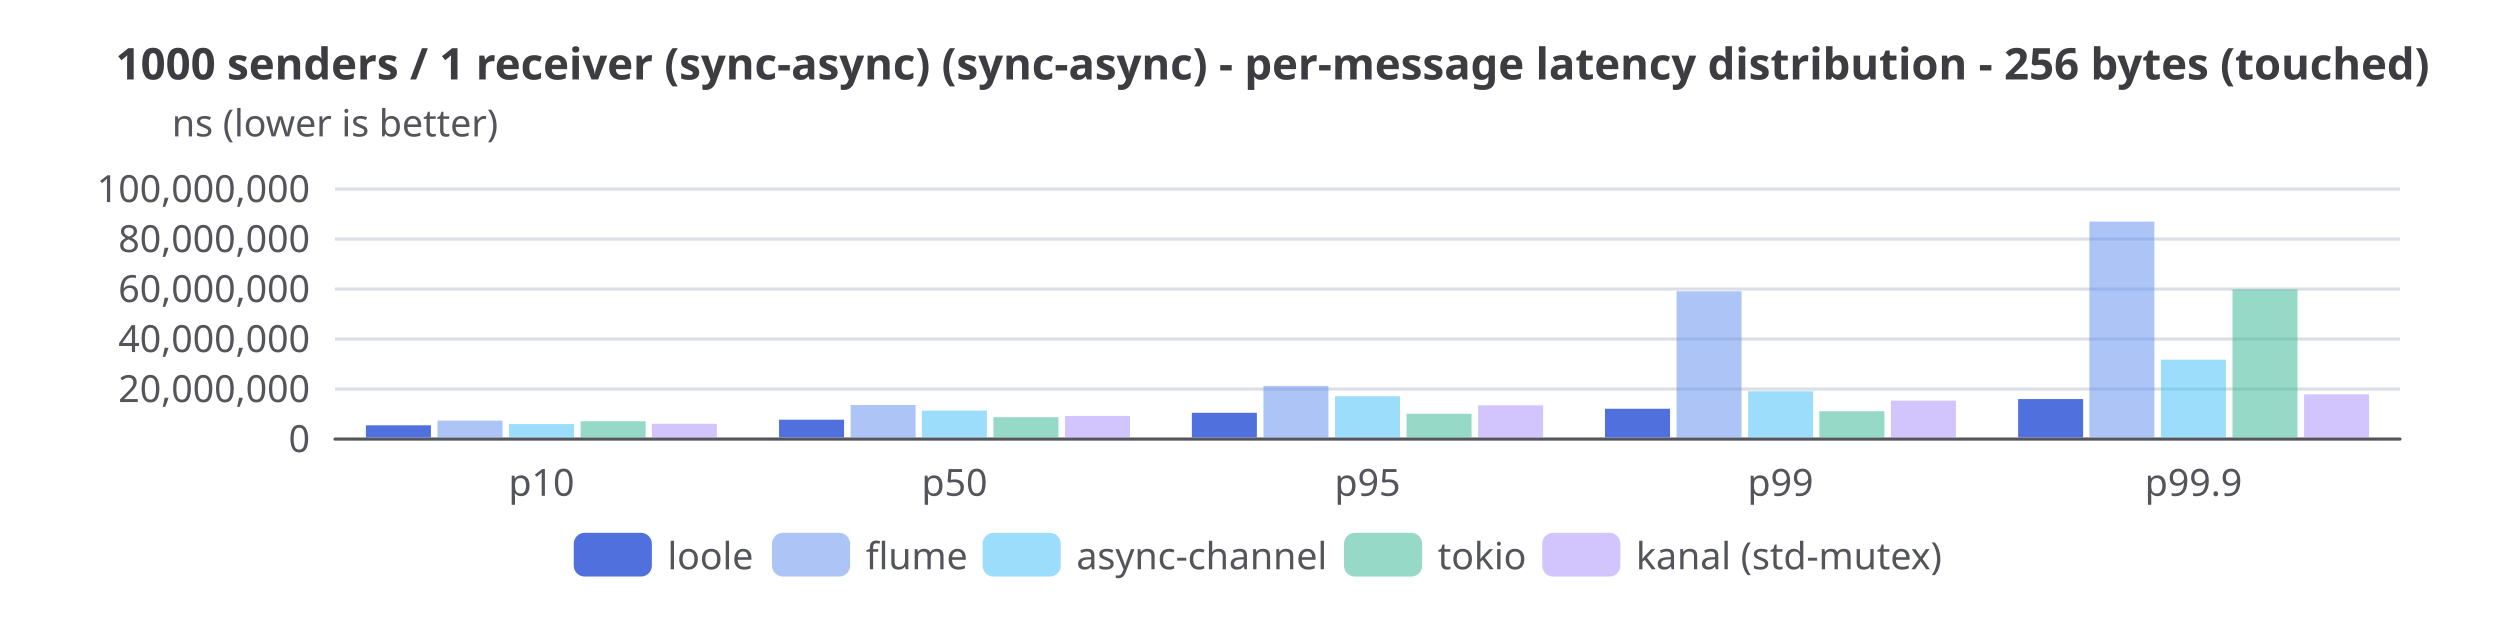
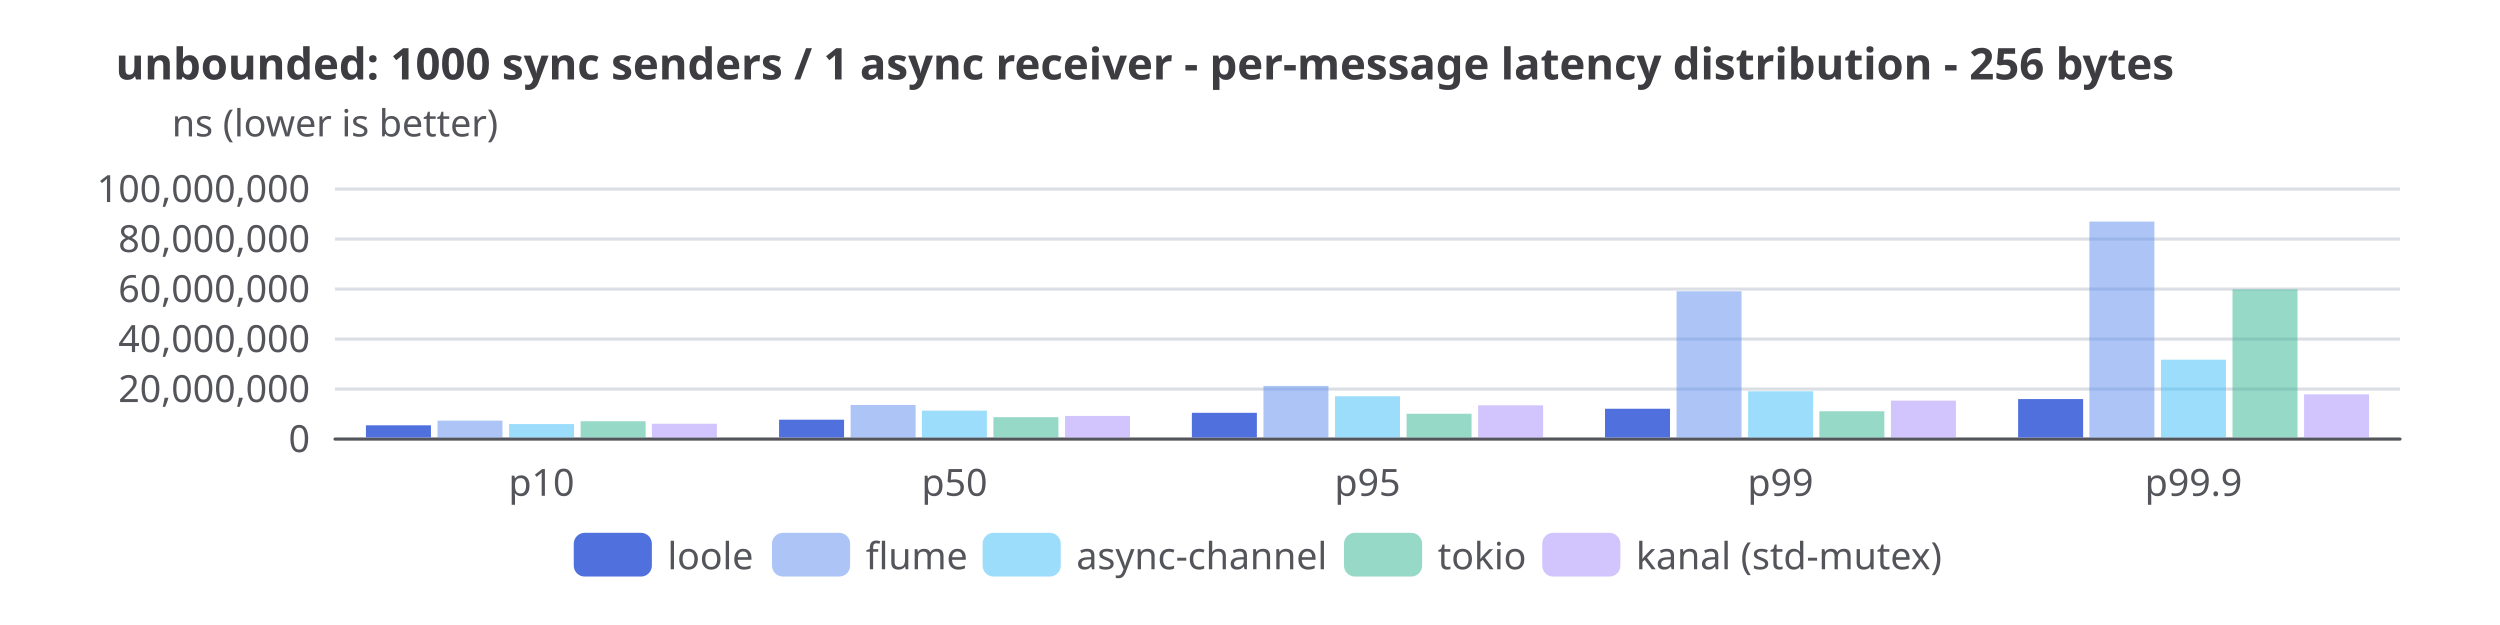
<svg xmlns="http://www.w3.org/2000/svg" width="800" height="200" version="1.1" baseProfile="full" viewBox="0 0 800 200">
  <rect width="800" height="200" x="0" y="0" fill="white" />
  <path d="M107.2 140.5L768 140.5" fill="none" pointer-events="visible" stroke="#dbdee4" class="zr27-cls-194" />
  <path d="M107.2 124.5L768 124.5" fill="none" pointer-events="visible" stroke="#dbdee4" class="zr27-cls-194" />
  <path d="M107.2 108.5L768 108.5" fill="none" pointer-events="visible" stroke="#dbdee4" class="zr27-cls-194" />
  <path d="M107.2 92.5L768 92.5" fill="none" pointer-events="visible" stroke="#dbdee4" class="zr27-cls-194" />
  <path d="M107.2 76.5L768 76.5" fill="none" pointer-events="visible" stroke="#dbdee4" class="zr27-cls-194" />
  <path d="M107.2 60.5L768 60.5" fill="none" pointer-events="visible" stroke="#dbdee4" class="zr27-cls-194" />
  <text dominant-baseline="central" text-anchor="middle" style="font-size:12px;font-family:sans-serif;" xml:space="preserve" y="-6" transform="translate(107.2 45)" fill="#54555a">ns (lower is better)</text>
  <path d="M107.2 140.5L768 140.5" fill="none" pointer-events="visible" stroke="#54555a" stroke-linecap="round" class="zr27-cls-194" />
  <text dominant-baseline="central" text-anchor="end" style="font-size:12px;font-family:sans-serif;" transform="translate(99.2 140)" fill="#54555a">0</text>
  <text dominant-baseline="central" text-anchor="end" style="font-size:12px;font-family:sans-serif;" transform="translate(99.2 124)" fill="#54555a">20,000,000</text>
  <text dominant-baseline="central" text-anchor="end" style="font-size:12px;font-family:sans-serif;" transform="translate(99.2 108)" fill="#54555a">40,000,000</text>
  <text dominant-baseline="central" text-anchor="end" style="font-size:12px;font-family:sans-serif;" transform="translate(99.2 92)" fill="#54555a">60,000,000</text>
  <text dominant-baseline="central" text-anchor="end" style="font-size:12px;font-family:sans-serif;" transform="translate(99.2 76)" fill="#54555a">80,000,000</text>
  <text dominant-baseline="central" text-anchor="end" style="font-size:12px;font-family:sans-serif;" transform="translate(99.2 60)" fill="#54555a">100,000,000</text>
  <text dominant-baseline="central" text-anchor="middle" style="font-size:12px;font-family:sans-serif;" y="6" transform="translate(173.28 148)" fill="#54555a">p10</text>
  <text dominant-baseline="central" text-anchor="middle" style="font-size:12px;font-family:sans-serif;" y="6" transform="translate(305.44 148)" fill="#54555a">p50</text>
  <text dominant-baseline="central" text-anchor="middle" style="font-size:12px;font-family:sans-serif;" y="6" transform="translate(437.6 148)" fill="#54555a">p95</text>
  <text dominant-baseline="central" text-anchor="middle" style="font-size:12px;font-family:sans-serif;" y="6" transform="translate(569.76 148)" fill="#54555a">p99</text>
  <text dominant-baseline="central" text-anchor="middle" style="font-size:12px;font-family:sans-serif;" y="6" transform="translate(701.92 148)" fill="#54555a">p99.9</text>
  <path d="M117.1 140l20.8 0l0 -3.9l-20.8 0Z" fill="#5070dd" ecmeta_series_index="0" ecmeta_data_index="0" ecmeta_ssr_type="chart" class="zr27-cls-195" />
  <path d="M249.3 140l20.8 0l0 -5.7l-20.8 0Z" fill="#5070dd" ecmeta_series_index="0" ecmeta_data_index="1" ecmeta_ssr_type="chart" class="zr27-cls-195" />
  <path d="M381.4 140l20.8 0l0 -7.9l-20.8 0Z" fill="#5070dd" ecmeta_series_index="0" ecmeta_data_index="2" ecmeta_ssr_type="chart" class="zr27-cls-195" />
  <path d="M513.6 140l20.8 0l0 -9.2l-20.8 0Z" fill="#5070dd" ecmeta_series_index="0" ecmeta_data_index="3" ecmeta_ssr_type="chart" class="zr27-cls-195" />
  <path d="M645.8 140l20.8 0l0 -12.3l-20.8 0Z" fill="#5070dd" ecmeta_series_index="0" ecmeta_data_index="4" ecmeta_ssr_type="chart" class="zr27-cls-195" />
  <path d="M140 140l20.8 0l0 -5.4l-20.8 0Z" fill="rgb(91,141,239)" fill-opacity="0.5" ecmeta_series_index="1" ecmeta_data_index="0" ecmeta_ssr_type="chart" class="zr27-cls-196" />
  <path d="M272.2 140l20.8 0l0 -10.4l-20.8 0Z" fill="rgb(91,141,239)" fill-opacity="0.5" ecmeta_series_index="1" ecmeta_data_index="1" ecmeta_ssr_type="chart" class="zr27-cls-196" />
  <path d="M404.3 140l20.8 0l0 -16.5l-20.8 0Z" fill="rgb(91,141,239)" fill-opacity="0.5" ecmeta_series_index="1" ecmeta_data_index="2" ecmeta_ssr_type="chart" class="zr27-cls-196" />
  <path d="M536.5 140l20.8 0l0 -46.8l-20.8 0Z" fill="rgb(91,141,239)" fill-opacity="0.5" ecmeta_series_index="1" ecmeta_data_index="3" ecmeta_ssr_type="chart" class="zr27-cls-196" />
  <path d="M668.6 140l20.8 0l0 -69.1l-20.8 0Z" fill="rgb(91,141,239)" fill-opacity="0.5" ecmeta_series_index="1" ecmeta_data_index="4" ecmeta_ssr_type="chart" class="zr27-cls-196" />
  <path d="M162.9 140l20.8 0l0 -4.3l-20.8 0Z" fill="rgb(56,189,248)" fill-opacity="0.5" ecmeta_series_index="2" ecmeta_data_index="0" ecmeta_ssr_type="chart" class="zr27-cls-197" />
  <path d="M295 140l20.8 0l0 -8.6l-20.8 0Z" fill="rgb(56,189,248)" fill-opacity="0.5" ecmeta_series_index="2" ecmeta_data_index="1" ecmeta_ssr_type="chart" class="zr27-cls-197" />
  <path d="M427.2 140l20.8 0l0 -13.2l-20.8 0Z" fill="rgb(56,189,248)" fill-opacity="0.5" ecmeta_series_index="2" ecmeta_data_index="2" ecmeta_ssr_type="chart" class="zr27-cls-197" />
  <path d="M559.4 140l20.8 0l0 -14.8l-20.8 0Z" fill="rgb(56,189,248)" fill-opacity="0.5" ecmeta_series_index="2" ecmeta_data_index="3" ecmeta_ssr_type="chart" class="zr27-cls-197" />
  <path d="M691.5 140l20.8 0l0 -24.9l-20.8 0Z" fill="rgb(56,189,248)" fill-opacity="0.5" ecmeta_series_index="2" ecmeta_data_index="4" ecmeta_ssr_type="chart" class="zr27-cls-197" />
  <path d="M185.8 140l20.8 0l0 -5.2l-20.8 0Z" fill="rgb(47,181,142)" fill-opacity="0.5" ecmeta_series_index="3" ecmeta_data_index="0" ecmeta_ssr_type="chart" class="zr27-cls-198" />
  <path d="M317.9 140l20.8 0l0 -6.5l-20.8 0Z" fill="rgb(47,181,142)" fill-opacity="0.5" ecmeta_series_index="3" ecmeta_data_index="1" ecmeta_ssr_type="chart" class="zr27-cls-198" />
  <path d="M450.1 140l20.8 0l0 -7.6l-20.8 0Z" fill="rgb(47,181,142)" fill-opacity="0.5" ecmeta_series_index="3" ecmeta_data_index="2" ecmeta_ssr_type="chart" class="zr27-cls-198" />
  <path d="M582.2 140l20.8 0l0 -8.4l-20.8 0Z" fill="rgb(47,181,142)" fill-opacity="0.5" ecmeta_series_index="3" ecmeta_data_index="3" ecmeta_ssr_type="chart" class="zr27-cls-198" />
  <path d="M714.4 140l20.8 0l0 -47.4l-20.8 0Z" fill="rgb(47,181,142)" fill-opacity="0.5" ecmeta_series_index="3" ecmeta_data_index="4" ecmeta_ssr_type="chart" class="zr27-cls-198" />
  <path d="M208.6 140l20.8 0l0 -4.4l-20.8 0Z" fill="rgb(167,139,250)" fill-opacity="0.5" ecmeta_series_index="4" ecmeta_data_index="0" ecmeta_ssr_type="chart" class="zr27-cls-199" />
  <path d="M340.8 140l20.8 0l0 -6.9l-20.8 0Z" fill="rgb(167,139,250)" fill-opacity="0.5" ecmeta_series_index="4" ecmeta_data_index="1" ecmeta_ssr_type="chart" class="zr27-cls-199" />
  <path d="M473 140l20.8 0l0 -10.3l-20.8 0Z" fill="rgb(167,139,250)" fill-opacity="0.5" ecmeta_series_index="4" ecmeta_data_index="2" ecmeta_ssr_type="chart" class="zr27-cls-199" />
  <path d="M605.1 140l20.8 0l0 -11.8l-20.8 0Z" fill="rgb(167,139,250)" fill-opacity="0.5" ecmeta_series_index="4" ecmeta_data_index="3" ecmeta_ssr_type="chart" class="zr27-cls-199" />
  <path d="M737.3 140l20.8 0l0 -13.8l-20.8 0Z" fill="rgb(167,139,250)" fill-opacity="0.5" ecmeta_series_index="4" ecmeta_data_index="4" ecmeta_ssr_type="chart" class="zr27-cls-199" />
  <path d="M-5 -5.5l442.8 0l0 25l-442.8 0Z" transform="translate(183.6 170.5)" fill="rgb(0,0,0)" fill-opacity="0" stroke="#b7b9be" stroke-width="0" class="zr27-cls-194" />
  <path d="M3.5 0L21.5 0A3.5 3.5 0 0 1 25 3.5L25 10.5A3.5 3.5 0 0 1 21.5 14L3.5 14A3.5 3.5 0 0 1 0 10.5L0 3.5A3.5 3.5 0 0 1 3.5 0Z" transform="translate(183.6 170.5)" fill="#5070dd" ecmeta_series_index="0" ecmeta_data_index="0" ecmeta_ssr_type="legend" ecmeta_silent="true" class="zr27-cls-194" />
  <text dominant-baseline="central" text-anchor="start" style="font-size:12px;font-family:sans-serif;" x="30" y="7" transform="translate(183.6 170.5)" fill="#54555a">loole</text>
  <path d="M0 0l55.4 0l0 14l-55.4 0Z" transform="translate(183.6 170.5)" fill="none" pointer-events="visible" ecmeta_series_index="0" ecmeta_data_index="0" ecmeta_ssr_type="legend" class="zr27-cls-200" />
  <path d="M3.5 0L21.5 0A3.5 3.5 0 0 1 25 3.5L25 10.5A3.5 3.5 0 0 1 21.5 14L3.5 14A3.5 3.5 0 0 1 0 10.5L0 3.5A3.5 3.5 0 0 1 3.5 0Z" transform="translate(247.04 170.5)" fill="rgb(91,141,239)" fill-opacity="0.5" ecmeta_series_index="1" ecmeta_data_index="1" ecmeta_ssr_type="legend" ecmeta_silent="true" class="zr27-cls-194" />
  <text dominant-baseline="central" text-anchor="start" style="font-size:12px;font-family:sans-serif;" x="30" y="7" transform="translate(247.04 170.5)" fill="#54555a">flume</text>
  <path d="M0 0l59.4 0l0 14l-59.4 0Z" transform="translate(247.04 170.5)" fill="none" pointer-events="visible" ecmeta_series_index="1" ecmeta_data_index="1" ecmeta_ssr_type="legend" class="zr27-cls-200" />
  <path d="M3.5 0L21.5 0A3.5 3.5 0 0 1 25 3.5L25 10.5A3.5 3.5 0 0 1 21.5 14L3.5 14A3.5 3.5 0 0 1 0 10.5L0 3.5A3.5 3.5 0 0 1 3.5 0Z" transform="translate(314.44 170.5)" fill="rgb(56,189,248)" fill-opacity="0.5" ecmeta_series_index="2" ecmeta_data_index="2" ecmeta_ssr_type="legend" ecmeta_silent="true" class="zr27-cls-194" />
  <text dominant-baseline="central" text-anchor="start" style="font-size:12px;font-family:sans-serif;" x="30" y="7" transform="translate(314.44 170.5)" fill="#54555a">async-channel</text>
  <path d="M0 0l107.6 0l0 14l-107.6 0Z" transform="translate(314.44 170.5)" fill="none" pointer-events="visible" ecmeta_series_index="2" ecmeta_data_index="2" ecmeta_ssr_type="legend" class="zr27-cls-200" />
  <path d="M3.5 0L21.5 0A3.5 3.5 0 0 1 25 3.5L25 10.5A3.5 3.5 0 0 1 21.5 14L3.5 14A3.5 3.5 0 0 1 0 10.5L0 3.5A3.5 3.5 0 0 1 3.5 0Z" transform="translate(430.08 170.5)" fill="rgb(47,181,142)" fill-opacity="0.5" ecmeta_series_index="3" ecmeta_data_index="3" ecmeta_ssr_type="legend" ecmeta_silent="true" class="zr27-cls-194" />
  <text dominant-baseline="central" text-anchor="start" style="font-size:12px;font-family:sans-serif;" x="30" y="7" transform="translate(430.08 170.5)" fill="#54555a">tokio</text>
  <path d="M0 0l55.4 0l0 14l-55.4 0Z" transform="translate(430.08 170.5)" fill="none" pointer-events="visible" ecmeta_series_index="3" ecmeta_data_index="3" ecmeta_ssr_type="legend" class="zr27-cls-200" />
  <path d="M3.5 0L21.5 0A3.5 3.5 0 0 1 25 3.5L25 10.5A3.5 3.5 0 0 1 21.5 14L3.5 14A3.5 3.5 0 0 1 0 10.5L0 3.5A3.5 3.5 0 0 1 3.5 0Z" transform="translate(493.52 170.5)" fill="rgb(167,139,250)" fill-opacity="0.5" ecmeta_series_index="4" ecmeta_data_index="4" ecmeta_ssr_type="legend" ecmeta_silent="true" class="zr27-cls-194" />
  <text dominant-baseline="central" text-anchor="start" style="font-size:12px;font-family:sans-serif;" xml:space="preserve" x="30" y="7" transform="translate(493.52 170.5)" fill="#54555a">kanal (std-mutex)</text>
  <path d="M0 0l122.9 0l0 14l-122.9 0Z" transform="translate(493.52 170.5)" fill="none" pointer-events="visible" ecmeta_series_index="4" ecmeta_data_index="4" ecmeta_ssr_type="legend" class="zr27-cls-200" />
-   <path d="M-5 -5l686.6 0l0 24l-686.6 0Z" transform="translate(37 13)" fill="rgb(0,0,0)" fill-opacity="0" stroke="#3c3c41" stroke-width="0" class="zr27-cls-194" />
-   <text dominant-baseline="central" text-anchor="start" style="font-size:14px;font-family:sans-serif;font-weight:bold;" xml:space="preserve" y="7" transform="translate(37 13)" fill="#3c3c41">1000 senders / 1 receiver (sync-async) (sync-async) - per-message latency distribution - 256 bytes (touched)</text>
+   <path d="M-5 -5l608.5 0l0 24l-608.5 0Z" transform="translate(37 13)" fill="rgb(0,0,0)" fill-opacity="0" stroke="#3c3c41" stroke-width="0" class="zr27-cls-194" />
+   <text dominant-baseline="central" text-anchor="start" style="font-size:14px;font-family:sans-serif;font-weight:bold;" xml:space="preserve" y="7" transform="translate(37 13)" fill="#3c3c41">unbounded: 1000 sync senders / 1 async receiver - per-message latency distribution - 256 bytes</text>
  <style>
.zr27-cls-194:hover {
pointer-events:none;
}
.zr27-cls-195:hover {
cursor:pointer;
fill:rgba(88,123,243,1);
}
.zr27-cls-196:hover {
cursor:pointer;
fill:rgba(100,155,255,0.5);
}
.zr27-cls-197:hover {
cursor:pointer;
fill:rgba(61,207,255,0.5);
}
.zr27-cls-198:hover {
cursor:pointer;
fill:rgba(51,199,156,0.5);
}
.zr27-cls-199:hover {
cursor:pointer;
fill:rgba(183,152,255,0.5);
}
.zr27-cls-200:hover {
cursor:pointer;
fill:rgba(0,0,0,0);
}



</style>
</svg>
